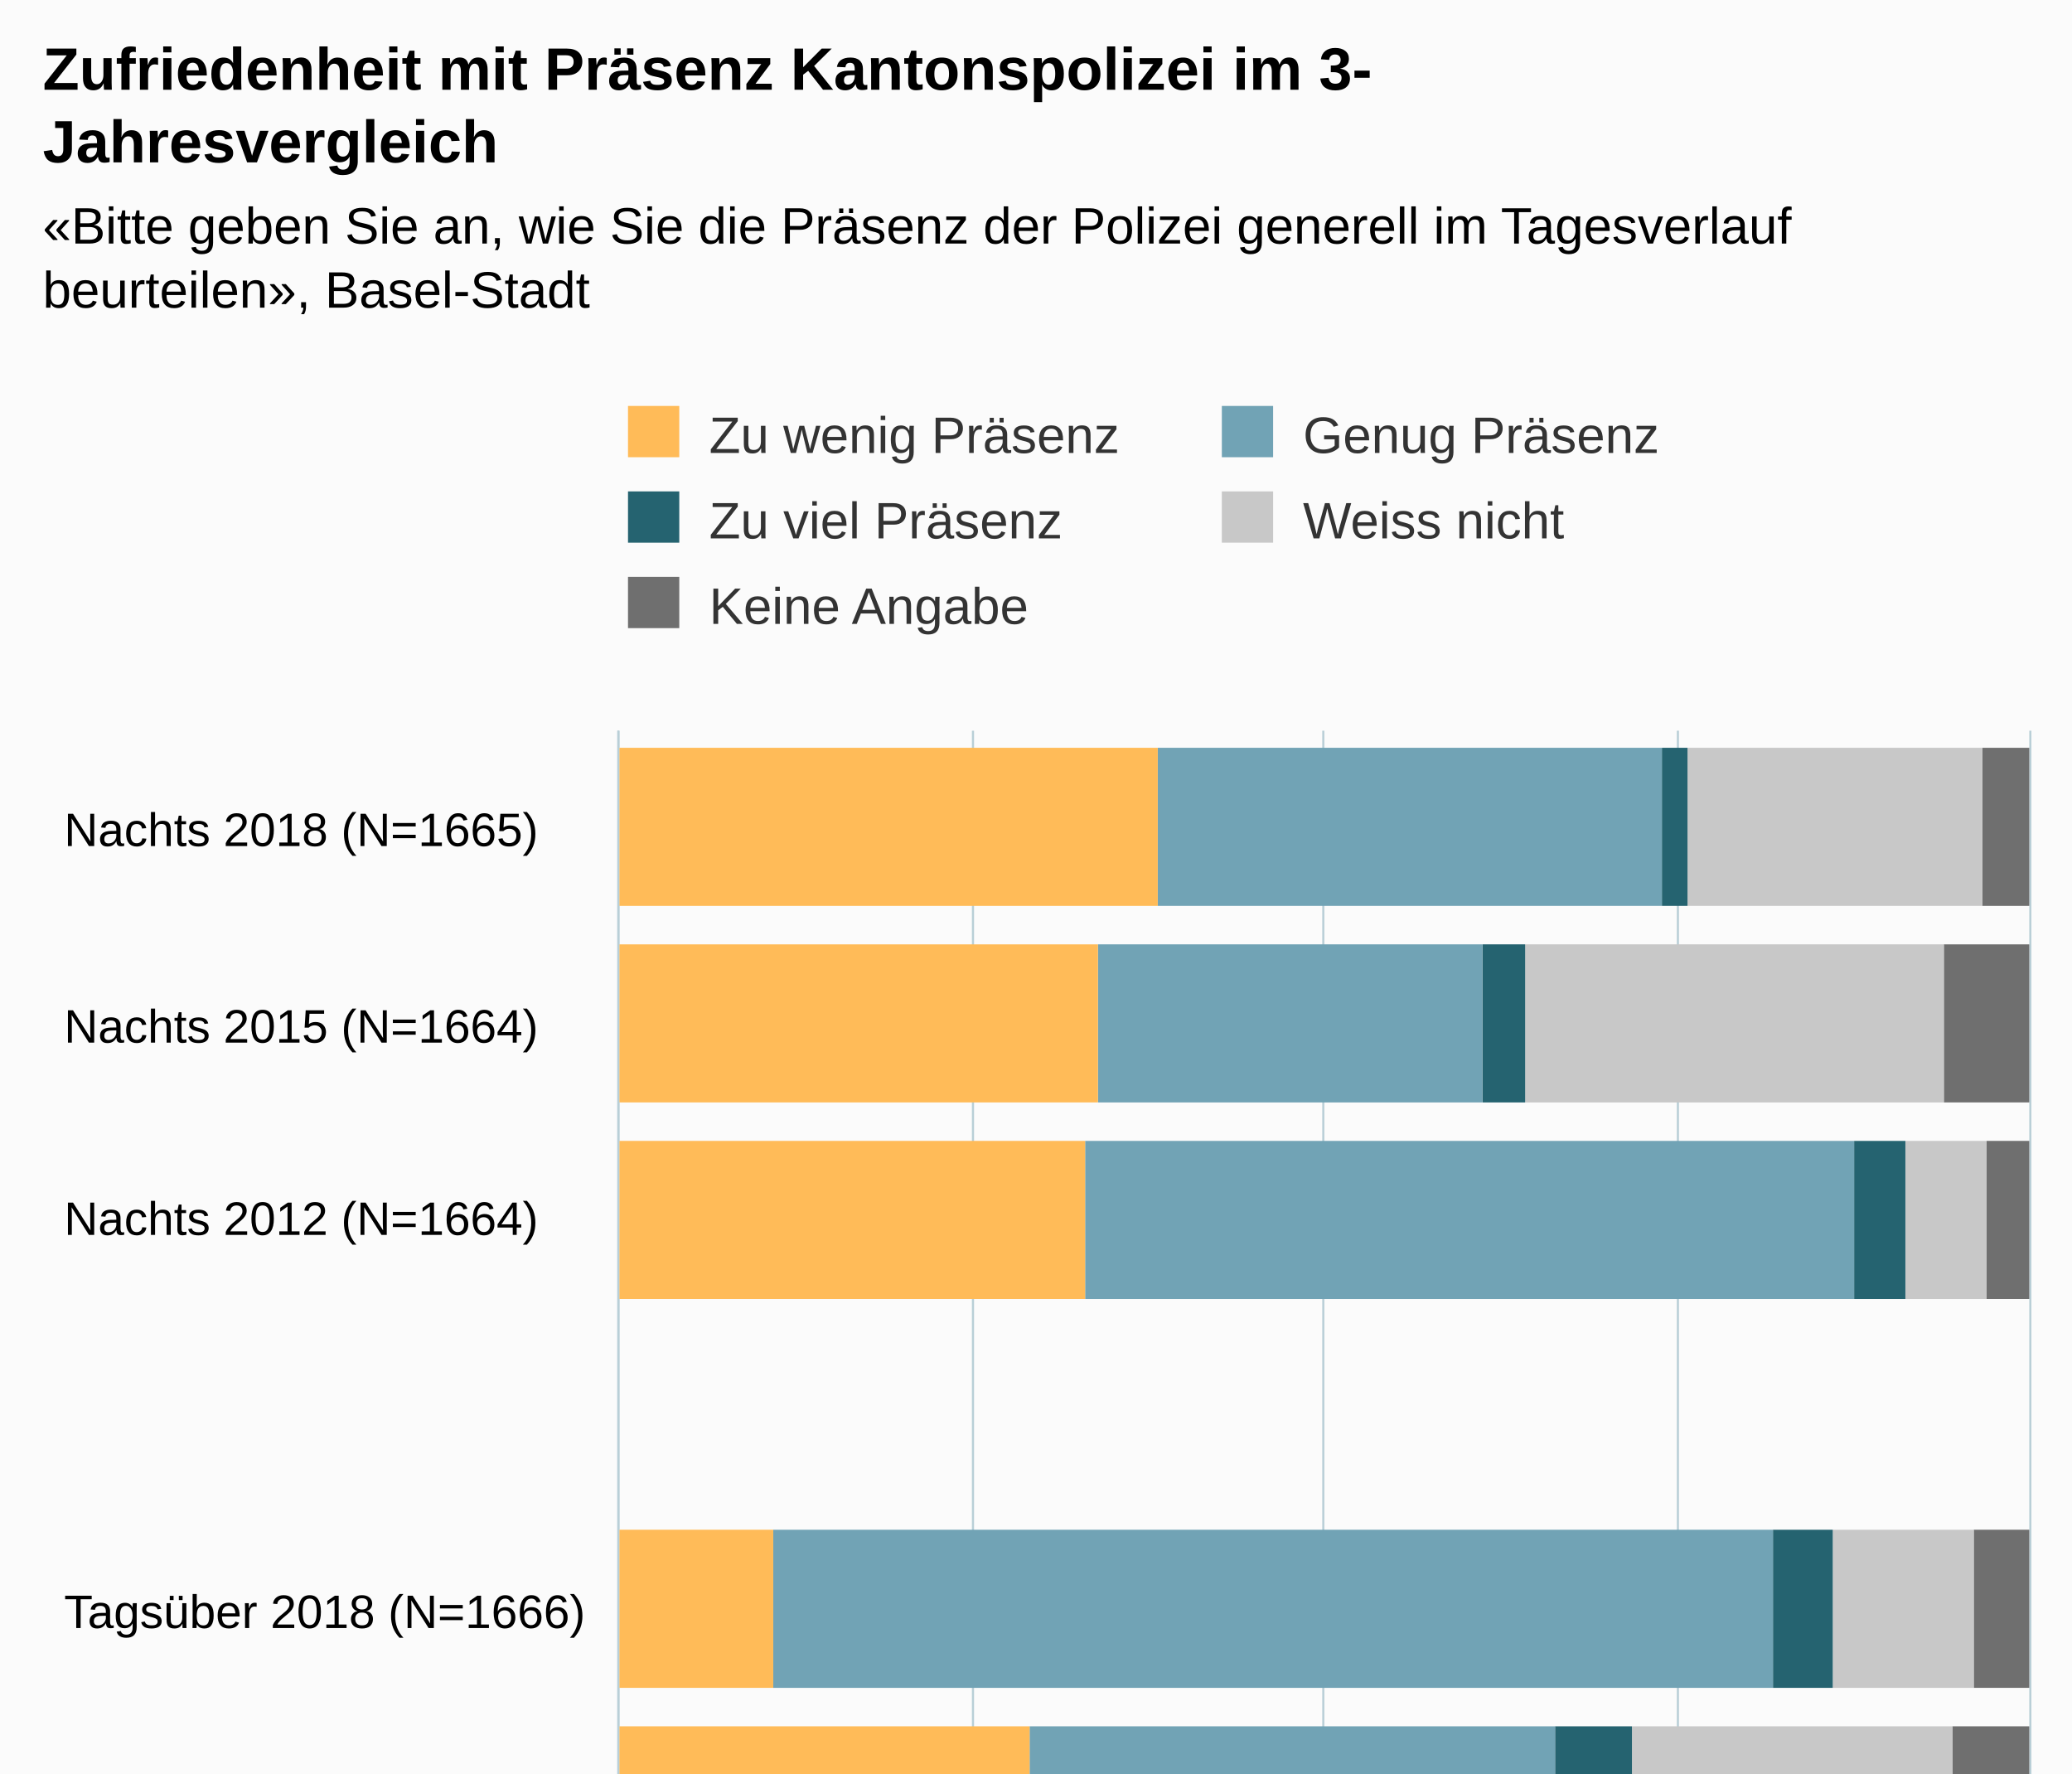
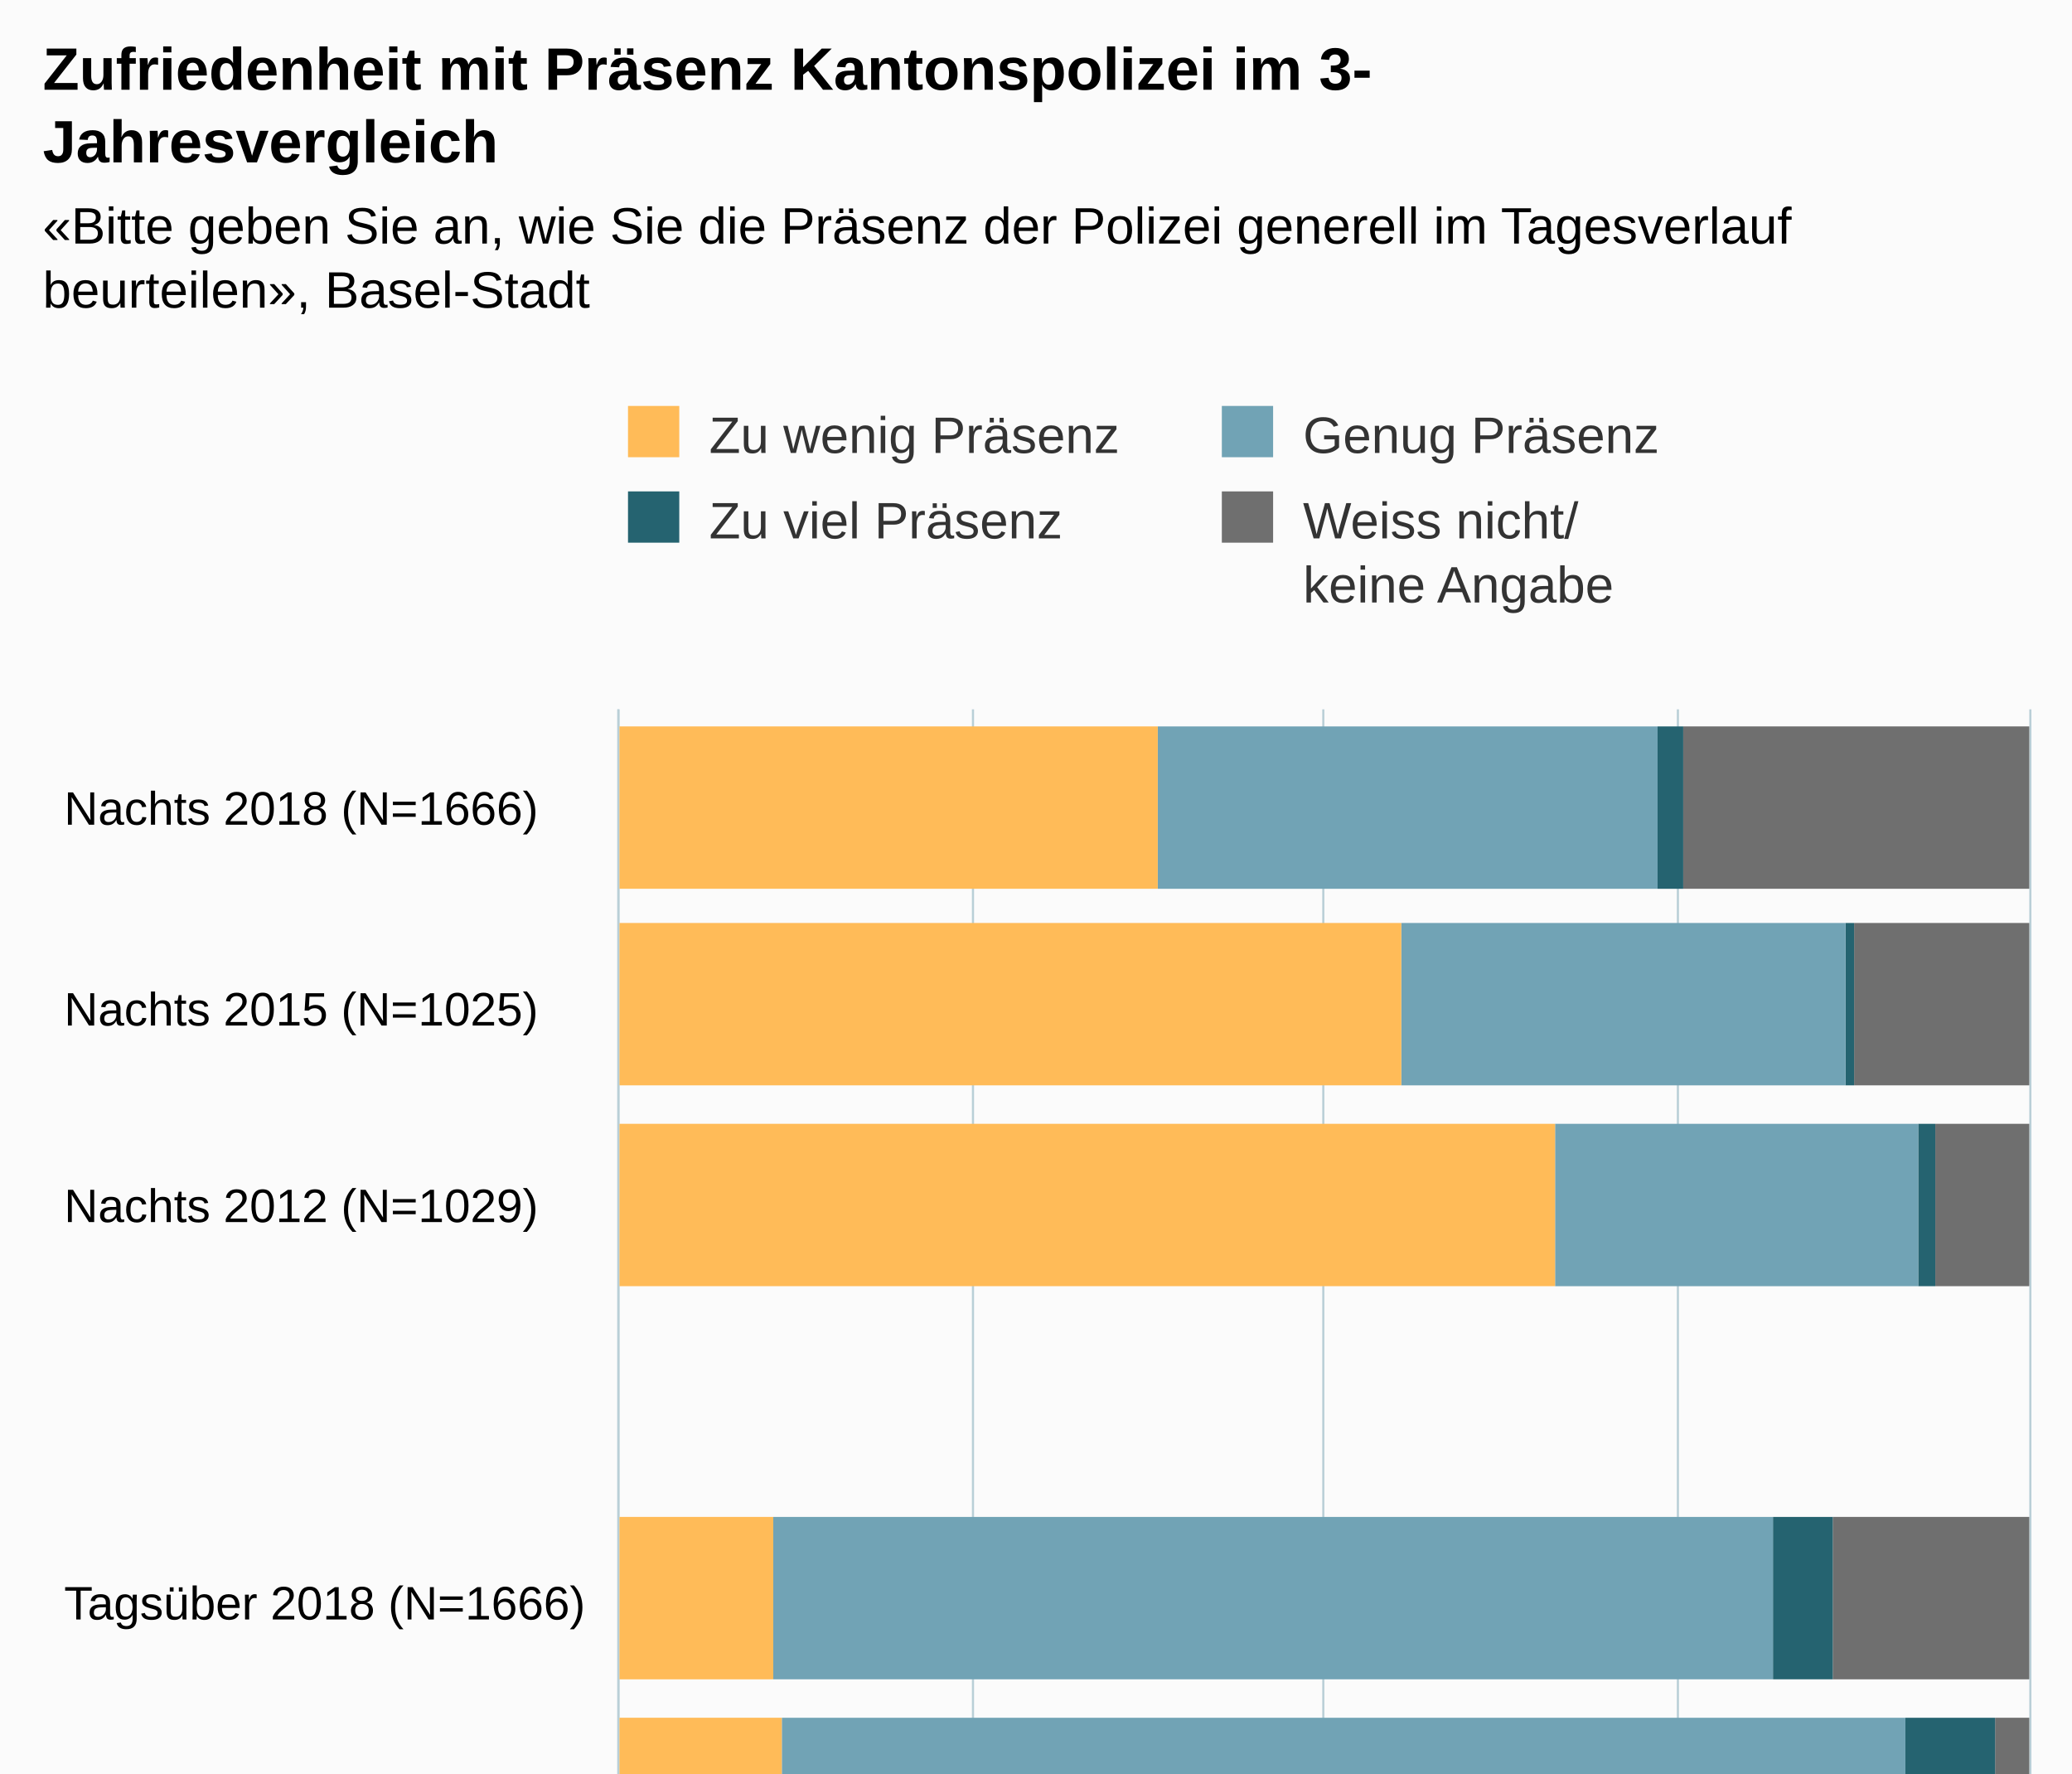
<svg xmlns="http://www.w3.org/2000/svg" version="1.1" class="highcharts-root" style="font-family:Arial;font-size:12px;" viewBox="0 0 485 415">
  <defs>
-     <clipPath id="highcharts-6gmtj1c-41-">
-       <rect x="0" y="0" width="320" height="330" fill="none" />
+     <clipPath id="highcharts-nexowlx-34-">
+       <rect x="0" y="0" width="325" height="330" fill="none" />
    </clipPath>
-     <clipPath id="highcharts-6gmtj1c-49-">
-       <rect x="0" y="0" width="320" height="330" fill="none" />
+     <clipPath id="highcharts-nexowlx-42-">
+       <rect x="0" y="0" width="325" height="330" fill="none" />
    </clipPath>
  </defs>
  <rect fill="#fbfbfb" class="highcharts-background" x="0" y="0" width="485" height="563" rx="0" ry="0" />
-   <rect fill="none" class="highcharts-plot-background" x="145" y="171" width="330" height="320" />
+   <rect fill="none" class="highcharts-plot-background" x="145" y="166" width="330" height="325" />
  <g class="highcharts-pane-group" data-z-index="0" />
  <g class="highcharts-grid highcharts-xaxis-grid" data-z-index="1">
-     <path fill="none" data-z-index="1" class="highcharts-grid-line" d="M 145 217.5 L 475 217.5" opacity="1" />
-     <path fill="none" data-z-index="1" class="highcharts-grid-line" d="M 145 262.5 L 475 262.5" opacity="1" />
-     <path fill="none" data-z-index="1" class="highcharts-grid-line" d="M 145 308.5 L 475 308.5" opacity="1" />
-     <path fill="none" data-z-index="1" class="highcharts-grid-line" d="M 145 354.5 L 475 354.5" opacity="1" />
-     <path fill="none" data-z-index="1" class="highcharts-grid-line" d="M 145 400.5 L 475 400.5" opacity="1" />
+     <path fill="none" data-z-index="1" class="highcharts-grid-line" d="M 145 212.5 L 475 212.5" opacity="1" />
+     <path fill="none" data-z-index="1" class="highcharts-grid-line" d="M 145 259.5 L 475 259.5" opacity="1" />
+     <path fill="none" data-z-index="1" class="highcharts-grid-line" d="M 145 305.5 L 475 305.5" opacity="1" />
+     <path fill="none" data-z-index="1" class="highcharts-grid-line" d="M 145 352.5 L 475 352.5" opacity="1" />
+     <path fill="none" data-z-index="1" class="highcharts-grid-line" d="M 145 398.5 L 475 398.5" opacity="1" />
    <path fill="none" data-z-index="1" class="highcharts-grid-line" d="M 145 445.5 L 475 445.5" opacity="1" />
    <path fill="none" data-z-index="1" class="highcharts-grid-line" d="M 145 491.5 L 475 491.5" opacity="1" />
-     <path fill="none" data-z-index="1" class="highcharts-grid-line" d="M 145 171.5 L 475 171.5" opacity="1" />
+     <path fill="none" data-z-index="1" class="highcharts-grid-line" d="M 145 166.5 L 475 166.5" opacity="1" />
  </g>
  <g class="highcharts-grid highcharts-yaxis-grid" data-z-index="1">
-     <path fill="none" stroke="#B9CFD7" stroke-width="0.5" data-z-index="1" class="highcharts-grid-line" d="M 144.75 171 L 144.75 491" opacity="1" />
-     <path fill="none" stroke="#B9CFD7" stroke-width="0.5" data-z-index="1" class="highcharts-grid-line" d="M 227.75 171 L 227.75 491" opacity="1" />
-     <path fill="none" stroke="#B9CFD7" stroke-width="0.5" data-z-index="1" class="highcharts-grid-line" d="M 309.75 171 L 309.75 491" opacity="1" />
-     <path fill="none" stroke="#B9CFD7" stroke-width="0.5" data-z-index="1" class="highcharts-grid-line" d="M 392.75 171 L 392.75 491" opacity="1" />
-     <path fill="none" stroke="#B9CFD7" stroke-width="0.5" data-z-index="1" class="highcharts-grid-line" d="M 475.25 171 L 475.25 491" opacity="1" />
+     <path fill="none" stroke="#B9CFD7" stroke-width="0.5" data-z-index="1" class="highcharts-grid-line" d="M 144.75 166 L 144.75 491" opacity="1" />
+     <path fill="none" stroke="#B9CFD7" stroke-width="0.5" data-z-index="1" class="highcharts-grid-line" d="M 227.75 166 L 227.75 491" opacity="1" />
+     <path fill="none" stroke="#B9CFD7" stroke-width="0.5" data-z-index="1" class="highcharts-grid-line" d="M 309.75 166 L 309.75 491" opacity="1" />
+     <path fill="none" stroke="#B9CFD7" stroke-width="0.5" data-z-index="1" class="highcharts-grid-line" d="M 392.75 166 L 392.75 491" opacity="1" />
+     <path fill="none" stroke="#B9CFD7" stroke-width="0.5" data-z-index="1" class="highcharts-grid-line" d="M 475.25 166 L 475.25 491" opacity="1" />
  </g>
-   <rect fill="none" class="highcharts-plot-border" data-z-index="1" x="145" y="171" width="330" height="320" />
+   <rect fill="none" class="highcharts-plot-border" data-z-index="1" x="145" y="166" width="330" height="325" />
  <g class="highcharts-axis highcharts-xaxis" data-z-index="2">
-     <path fill="none" class="highcharts-axis-line" stroke="#B9CFD7" stroke-width="0.5" data-z-index="7" d="M 144.75 171 L 144.75 491" />
+     <path fill="none" class="highcharts-axis-line" stroke="#B9CFD7" stroke-width="0.5" data-z-index="7" d="M 144.75 166 L 144.75 491" />
  </g>
  <g class="highcharts-axis highcharts-yaxis" data-z-index="2">
    <path fill="none" class="highcharts-axis-line" data-z-index="7" d="M 145 491 L 475 491" />
  </g>
  <g class="highcharts-series-group" data-z-index="3">
-     <g class="highcharts-series highcharts-series-0 highcharts-column-series" data-z-index="0.1" opacity="1" transform="translate(475,491) rotate(90) scale(-1,1) scale(1 1)" clip-path="url(#highcharts-6gmtj1c-49-)">
-       <rect x="279" y="0" width="37" height="11" fill="#6F6F6F" opacity="1" class="highcharts-point" />
-       <rect x="233" y="0" width="37" height="20" fill="#6F6F6F" opacity="1" class="highcharts-point" />
-       <rect x="187" y="0" width="37" height="10" fill="#6F6F6F" opacity="1" class="highcharts-point" />
-       <rect x="142" y="331" width="37" height="0" fill="#6F6F6F" opacity="1" class="highcharts-point highcharts-null-point" />
-       <rect x="96" y="0" width="37" height="13" fill="#6F6F6F" opacity="1" class="highcharts-point" />
-       <rect x="50" y="0" width="37" height="18" fill="#6F6F6F" opacity="1" class="highcharts-point" />
-       <rect x="5" y="0" width="37" height="17" fill="#6F6F6F" opacity="1" class="highcharts-point" />
+     <g class="highcharts-series highcharts-series-0 highcharts-column-series" data-z-index="0.1" opacity="1" transform="translate(475,491) rotate(90) scale(-1,1) scale(1 1)" clip-path="url(#highcharts-nexowlx-42-)">
+       <rect x="283" y="0" width="38" height="81" fill="#6F6F6F" opacity="1" class="highcharts-point" />
+       <rect x="237" y="0" width="38" height="41" fill="#6F6F6F" opacity="1" class="highcharts-point" />
+       <rect x="190" y="0" width="38" height="22" fill="#6F6F6F" opacity="1" class="highcharts-point" />
+       <rect x="144" y="331" width="38" height="0" fill="#6F6F6F" opacity="1" class="highcharts-point highcharts-null-point" />
+       <rect x="98" y="0" width="38" height="46" fill="#6F6F6F" opacity="1" class="highcharts-point" />
+       <rect x="51" y="0" width="38" height="8" fill="#6F6F6F" opacity="1" class="highcharts-point" />
+       <rect x="5" y="0" width="38" height="6" fill="#6F6F6F" opacity="1" class="highcharts-point" />
    </g>
    <g class="highcharts-markers highcharts-series-0 highcharts-column-series" data-z-index="0.1" opacity="1" transform="translate(475,491) rotate(90) scale(-1,1) scale(1 1)" clip-path="none" />
-     <g class="highcharts-series highcharts-series-1 highcharts-column-series" data-z-index="0.1" opacity="1" transform="translate(475,491) rotate(90) scale(-1,1) scale(1 1)" clip-path="url(#highcharts-6gmtj1c-49-)">
-       <rect x="279" y="11" width="37" height="69" fill="#C8C8C8" opacity="1" class="highcharts-point" />
-       <rect x="233" y="20" width="37" height="98" fill="#C8C8C8" opacity="1" class="highcharts-point" />
-       <rect x="187" y="10" width="37" height="19" fill="#C8C8C8" opacity="1" class="highcharts-point" />
-       <rect x="142" y="331" width="37" height="0" fill="#C8C8C8" opacity="1" class="highcharts-point highcharts-null-point" />
-       <rect x="96" y="13" width="37" height="33" fill="#C8C8C8" opacity="1" class="highcharts-point" />
-       <rect x="50" y="18" width="37" height="75" fill="#C8C8C8" opacity="1" class="highcharts-point" />
-       <rect x="5" y="17" width="37" height="51" fill="#C8C8C8" opacity="1" class="highcharts-point" />
+     <g class="highcharts-series highcharts-series-1 highcharts-column-series" data-z-index="0.1" opacity="1" transform="translate(475,491) rotate(90) scale(-1,1) scale(1 1)" clip-path="url(#highcharts-nexowlx-42-)">
+       <rect x="283" y="81" width="38" height="6" fill="#256370" opacity="1" class="highcharts-point" />
+       <rect x="237" y="41" width="38" height="2" fill="#256370" opacity="1" class="highcharts-point" />
+       <rect x="190" y="22" width="38" height="4" fill="#256370" opacity="1" class="highcharts-point" />
+       <rect x="144" y="331" width="38" height="0" fill="#256370" opacity="1" class="highcharts-point highcharts-null-point" />
+       <rect x="98" y="46" width="38" height="14" fill="#256370" opacity="1" class="highcharts-point" />
+       <rect x="51" y="8" width="38" height="21" fill="#256370" opacity="1" class="highcharts-point" />
+       <rect x="5" y="6" width="38" height="16" fill="#256370" opacity="1" class="highcharts-point" />
    </g>
    <g class="highcharts-markers highcharts-series-1 highcharts-column-series" data-z-index="0.1" opacity="1" transform="translate(475,491) rotate(90) scale(-1,1) scale(1 1)" clip-path="none" />
-     <g class="highcharts-series highcharts-series-2 highcharts-column-series" data-z-index="0.1" opacity="1" transform="translate(475,491) rotate(90) scale(-1,1) scale(1 1)" clip-path="url(#highcharts-6gmtj1c-49-)">
-       <rect x="279" y="80" width="37" height="6" fill="#256370" opacity="1" class="highcharts-point" />
-       <rect x="233" y="118" width="37" height="10" fill="#256370" opacity="1" class="highcharts-point" />
-       <rect x="187" y="29" width="37" height="12" fill="#256370" opacity="1" class="highcharts-point" />
-       <rect x="142" y="331" width="37" height="0" fill="#256370" opacity="1" class="highcharts-point highcharts-null-point" />
-       <rect x="96" y="46" width="37" height="14" fill="#256370" opacity="1" class="highcharts-point" />
-       <rect x="50" y="93" width="37" height="18" fill="#256370" opacity="1" class="highcharts-point" />
-       <rect x="5" y="68" width="37" height="14" fill="#256370" opacity="1" class="highcharts-point" />
+     <g class="highcharts-series highcharts-series-2 highcharts-column-series" data-z-index="0.1" opacity="1" transform="translate(475,491) rotate(90) scale(-1,1) scale(1 1)" clip-path="url(#highcharts-nexowlx-42-)">
+       <rect x="283" y="87" width="38" height="117" fill="#71A3B5" opacity="1" class="highcharts-point" />
+       <rect x="237" y="43" width="38" height="104" fill="#71A3B5" opacity="1" class="highcharts-point" />
+       <rect x="190" y="26" width="38" height="85" fill="#71A3B5" opacity="1" class="highcharts-point" />
+       <rect x="144" y="331" width="38" height="0" fill="#71A3B5" opacity="1" class="highcharts-point highcharts-null-point" />
+       <rect x="98" y="60" width="38" height="234" fill="#71A3B5" opacity="1" class="highcharts-point" />
+       <rect x="51" y="29" width="38" height="263" fill="#71A3B5" opacity="1" class="highcharts-point" />
+       <rect x="5" y="22" width="38" height="253" fill="#71A3B5" opacity="1" class="highcharts-point" />
    </g>
    <g class="highcharts-markers highcharts-series-2 highcharts-column-series" data-z-index="0.1" opacity="1" transform="translate(475,491) rotate(90) scale(-1,1) scale(1 1)" clip-path="none" />
-     <g class="highcharts-series highcharts-series-3 highcharts-column-series" data-z-index="0.1" opacity="1" transform="translate(475,491) rotate(90) scale(-1,1) scale(1 1)" clip-path="url(#highcharts-6gmtj1c-49-)">
-       <rect x="279" y="86" width="37" height="118" fill="#71A3B5" opacity="1" class="highcharts-point" />
-       <rect x="233" y="128" width="37" height="90" fill="#71A3B5" opacity="1" class="highcharts-point" />
-       <rect x="187" y="41" width="37" height="180" fill="#71A3B5" opacity="1" class="highcharts-point" />
-       <rect x="142" y="331" width="37" height="0" fill="#71A3B5" opacity="1" class="highcharts-point highcharts-null-point" />
-       <rect x="96" y="60" width="37" height="234" fill="#71A3B5" opacity="1" class="highcharts-point" />
-       <rect x="50" y="111" width="37" height="123" fill="#71A3B5" opacity="1" class="highcharts-point" />
-       <rect x="5" y="82" width="37" height="159" fill="#71A3B5" opacity="1" class="highcharts-point" />
+     <g class="highcharts-series highcharts-series-3 highcharts-column-series" data-z-index="0.1" opacity="1" transform="translate(475,491) rotate(90) scale(-1,1) scale(1 1)" clip-path="url(#highcharts-nexowlx-42-)">
+       <rect x="283" y="204" width="38" height="127" fill="#FFBB58" opacity="1" class="highcharts-point" />
+       <rect x="237" y="147" width="38" height="184" fill="#FFBB58" opacity="1" class="highcharts-point" />
+       <rect x="190" y="111" width="38" height="220" fill="#FFBB58" opacity="1" class="highcharts-point" />
+       <rect x="144" y="331" width="38" height="0" fill="#FFBB58" opacity="1" class="highcharts-point highcharts-null-point" />
+       <rect x="98" y="294" width="38" height="37" fill="#FFBB58" opacity="1" class="highcharts-point" />
+       <rect x="51" y="292" width="38" height="39" fill="#FFBB58" opacity="1" class="highcharts-point" />
+       <rect x="5" y="275" width="38" height="56" fill="#FFBB58" opacity="1" class="highcharts-point" />
    </g>
    <g class="highcharts-markers highcharts-series-3 highcharts-column-series" data-z-index="0.1" opacity="1" transform="translate(475,491) rotate(90) scale(-1,1) scale(1 1)" clip-path="none" />
-     <g class="highcharts-series highcharts-series-4 highcharts-column-series" data-z-index="0.1" opacity="1" transform="translate(475,491) rotate(90) scale(-1,1) scale(1 1)" clip-path="url(#highcharts-6gmtj1c-49-)">
-       <rect x="279" y="204" width="37" height="127" fill="#FFBB58" opacity="1" class="highcharts-point" />
-       <rect x="233" y="218" width="37" height="113" fill="#FFBB58" opacity="1" class="highcharts-point" />
-       <rect x="187" y="221" width="37" height="110" fill="#FFBB58" opacity="1" class="highcharts-point" />
-       <rect x="142" y="331" width="37" height="0" fill="#FFBB58" opacity="1" class="highcharts-point highcharts-null-point" />
-       <rect x="96" y="294" width="37" height="37" fill="#FFBB58" opacity="1" class="highcharts-point" />
-       <rect x="50" y="234" width="37" height="97" fill="#FFBB58" opacity="1" class="highcharts-point" />
-       <rect x="5" y="241" width="37" height="90" fill="#FFBB58" opacity="1" class="highcharts-point" />
-     </g>
-     <g class="highcharts-markers highcharts-series-4 highcharts-column-series" data-z-index="0.1" opacity="1" transform="translate(475,491) rotate(90) scale(-1,1) scale(1 1)" clip-path="none" />
  </g>
  <text x="10" text-anchor="start" class="highcharts-title" data-z-index="4" style="color:#000000;font-size:14px;font-weight:bold;fill:#000000;" y="21">
    <tspan>Zufriedenheit mit Präsenz Kantonspolizei im 3-</tspan>
    <tspan dy="17" x="10">Jahresvergleich</tspan>
  </text>
  <text x="10" text-anchor="start" class="highcharts-subtitle" data-z-index="4" style="color:#000000;font-size:12px;fill:#000000;" y="57">
    <tspan>«Bitte geben Sie an, wie Sie die Präsenz der Polizei generell im Tagesverlauf</tspan>
    <tspan dy="15" x="10">beurteilen», Basel-Stadt</tspan>
  </text>
  <text x="10" text-anchor="start" class="highcharts-caption" data-z-index="4" style="color:#666666;fill:#666666;" y="525" />
  <g class="highcharts-legend" data-z-index="7" transform="translate(137,88)">
-     <rect fill="none" class="highcharts-legend-box" rx="0" ry="0" x="0" y="0" width="274" height="71" visibility="visible" />
+     <rect fill="none" class="highcharts-legend-box" rx="0" ry="0" x="0" y="0" width="274" height="66" visibility="visible" />
    <g data-z-index="1">
      <g>
-         <g class="highcharts-legend-item highcharts-column-series highcharts-color-undefined highcharts-series-4" data-z-index="1" transform="translate(8,3)">
+         <g class="highcharts-legend-item highcharts-column-series highcharts-color-undefined highcharts-series-3" data-z-index="1" transform="translate(8,3)">
          <text x="21" style="color:#333333;cursor:pointer;font-size:12px;font-weight:normal;fill:#333333;" text-anchor="start" data-z-index="2" y="15">
            <tspan>Zu wenig Präsenz</tspan>
          </text>
          <rect x="2" y="4" width="12" height="12" fill="#FFBB58" class="highcharts-point" data-z-index="3" />
        </g>
-         <g class="highcharts-legend-item highcharts-column-series highcharts-color-undefined highcharts-series-3" data-z-index="1" transform="translate(147,3)">
+         <g class="highcharts-legend-item highcharts-column-series highcharts-color-undefined highcharts-series-2" data-z-index="1" transform="translate(147,3)">
          <text x="21" y="15" style="color:#333333;cursor:pointer;font-size:12px;font-weight:normal;fill:#333333;" text-anchor="start" data-z-index="2">
            <tspan>Genug Präsenz</tspan>
          </text>
          <rect x="2" y="4" width="12" height="12" fill="#71A3B5" class="highcharts-point" data-z-index="3" />
        </g>
-         <g class="highcharts-legend-item highcharts-column-series highcharts-color-undefined highcharts-series-2" data-z-index="1" transform="translate(8,23)">
+         <g class="highcharts-legend-item highcharts-column-series highcharts-color-undefined highcharts-series-1" data-z-index="1" transform="translate(8,23)">
          <text x="21" y="15" style="color:#333333;cursor:pointer;font-size:12px;font-weight:normal;fill:#333333;" text-anchor="start" data-z-index="2">
            <tspan>Zu viel Präsenz</tspan>
          </text>
          <rect x="2" y="4" width="12" height="12" fill="#256370" class="highcharts-point" data-z-index="3" />
        </g>
-         <g class="highcharts-legend-item highcharts-column-series highcharts-color-undefined highcharts-series-1" data-z-index="1" transform="translate(147,23)">
+         <g class="highcharts-legend-item highcharts-column-series highcharts-color-undefined highcharts-series-0" data-z-index="1" transform="translate(147,23)">
          <text x="21" y="15" style="color:#333333;cursor:pointer;font-size:12px;font-weight:normal;fill:#333333;" text-anchor="start" data-z-index="2">
-             <tspan>Weiss nicht</tspan>
-           </text>
-           <rect x="2" y="4" width="12" height="12" fill="#C8C8C8" class="highcharts-point" data-z-index="3" />
-         </g>
-         <g class="highcharts-legend-item highcharts-column-series highcharts-color-undefined highcharts-series-0" data-z-index="1" transform="translate(8,43)">
-           <text x="21" y="15" style="color:#333333;cursor:pointer;font-size:12px;font-weight:normal;fill:#333333;" text-anchor="start" data-z-index="2">
-             <tspan>Keine Angabe</tspan>
+             <tspan>Weiss nicht/</tspan>
+             <tspan x="21" dy="15">keine Angabe</tspan>
          </text>
          <rect x="2" y="4" width="12" height="12" fill="#6F6F6F" class="highcharts-point" data-z-index="3" />
        </g>
      </g>
    </g>
  </g>
  <g class="highcharts-axis-labels highcharts-xaxis-labels" data-z-index="7">
-     <text x="15" style="color:#000000;cursor:default;font-size:11px;white-space:nowrap;fill:#000000;" text-anchor="start" transform="translate(0,0)" y="198" opacity="1">
-       <tspan>Nachts 2018 (N=1665)</tspan>
+     <text x="15" style="color:#000000;cursor:default;font-size:11px;white-space:nowrap;fill:#000000;" text-anchor="start" transform="translate(0,0)" y="193" opacity="1">
+       <tspan>Nachts 2018 (N=1666)</tspan>
    </text>
-     <text x="15" style="color:#000000;cursor:default;font-size:11px;white-space:nowrap;fill:#000000;" text-anchor="start" transform="translate(0,0)" y="244" opacity="1">
-       <tspan>Nachts 2015 (N=1664)</tspan>
+     <text x="15" style="color:#000000;cursor:default;font-size:11px;white-space:nowrap;fill:#000000;" text-anchor="start" transform="translate(0,0)" y="240" opacity="1">
+       <tspan>Nachts 2015 (N=1025)</tspan>
    </text>
-     <text x="15" style="color:#000000;cursor:default;font-size:11px;white-space:nowrap;fill:#000000;" text-anchor="start" transform="translate(0,0)" y="289" opacity="1">
-       <tspan>Nachts 2012 (N=1664)</tspan>
+     <text x="15" style="color:#000000;cursor:default;font-size:11px;white-space:nowrap;fill:#000000;" text-anchor="start" transform="translate(0,0)" y="286" opacity="1">
+       <tspan>Nachts 2012 (N=1029)</tspan>
    </text>
-     <text x="15" style="color:#000000;cursor:default;font-size:11px;white-space:nowrap;fill:#000000;" text-anchor="start" transform="translate(0,0)" y="342" opacity="1" />
-     <text x="15" style="color:#000000;cursor:default;font-size:11px;white-space:nowrap;fill:#000000;" text-anchor="start" transform="translate(0,0)" y="381" opacity="1">
+     <text x="15" style="color:#000000;cursor:default;font-size:11px;white-space:nowrap;fill:#000000;" text-anchor="start" transform="translate(0,0)" y="340" opacity="1" />
+     <text x="15" style="color:#000000;cursor:default;font-size:11px;white-space:nowrap;fill:#000000;" text-anchor="start" transform="translate(0,0)" y="379" opacity="1">
      <tspan>Tagsüber 2018 (N=1666)</tspan>
    </text>
-     <text x="15" style="color:#000000;cursor:default;font-size:11px;white-space:nowrap;fill:#000000;" text-anchor="start" transform="translate(0,0)" y="426" opacity="1">
-       <tspan>Tagsüber 2015 (N=1664)</tspan>
+     <text x="15" style="color:#000000;cursor:default;font-size:11px;white-space:nowrap;fill:#000000;" text-anchor="start" transform="translate(0,0)" y="425" opacity="1">
+       <tspan>Tagsüber 2015 (N=1027)</tspan>
    </text>
    <text x="15" style="color:#000000;cursor:default;font-size:11px;white-space:nowrap;fill:#000000;" text-anchor="start" transform="translate(0,0)" y="472" opacity="1">
-       <tspan>Tagsüber 2012 (N=1666)</tspan>
+       <tspan>Tagsüber 2012 (N=1027)</tspan>
    </text>
  </g>
  <g class="highcharts-axis-labels highcharts-yaxis-labels" data-z-index="7">
    <text x="145" style="color:#000000;cursor:default;font-size:11px;white-space:nowrap;fill:#000000;" text-anchor="middle" transform="translate(0,0)" y="510" opacity="1">0%</text>
    <text x="227.5" style="color:#000000;cursor:default;font-size:11px;white-space:nowrap;fill:#000000;" text-anchor="middle" transform="translate(0,0)" y="510" opacity="1">25%</text>
    <text x="310" style="color:#000000;cursor:default;font-size:11px;white-space:nowrap;fill:#000000;" text-anchor="middle" transform="translate(0,0)" y="510" opacity="1">50%</text>
    <text x="392.5" style="color:#000000;cursor:default;font-size:11px;white-space:nowrap;fill:#000000;" text-anchor="middle" transform="translate(0,0)" y="510" opacity="1">75%</text>
    <text x="461" style="color:#000000;cursor:default;font-size:11px;white-space:nowrap;fill:#000000;" text-anchor="middle" transform="translate(0,0)" y="510" opacity="1">100%</text>
  </g>
  <text x="10" class="highcharts-credits" text-anchor="start" data-z-index="8" style="cursor:default;color:#000000;font-size:10px;fill:#000000;" y="528">
    <tspan>Quelle: Statistisches Amt Basel-Stadt;</tspan>
    <tspan x="10" dy="13">Justiz- und Sicherheitsdepartement Basel-Stadt, Kundenbefragung.</tspan>
    <tspan x="10" dy="13">Zuletzt geändert: 2020-9-24</tspan>
  </text>
</svg>
